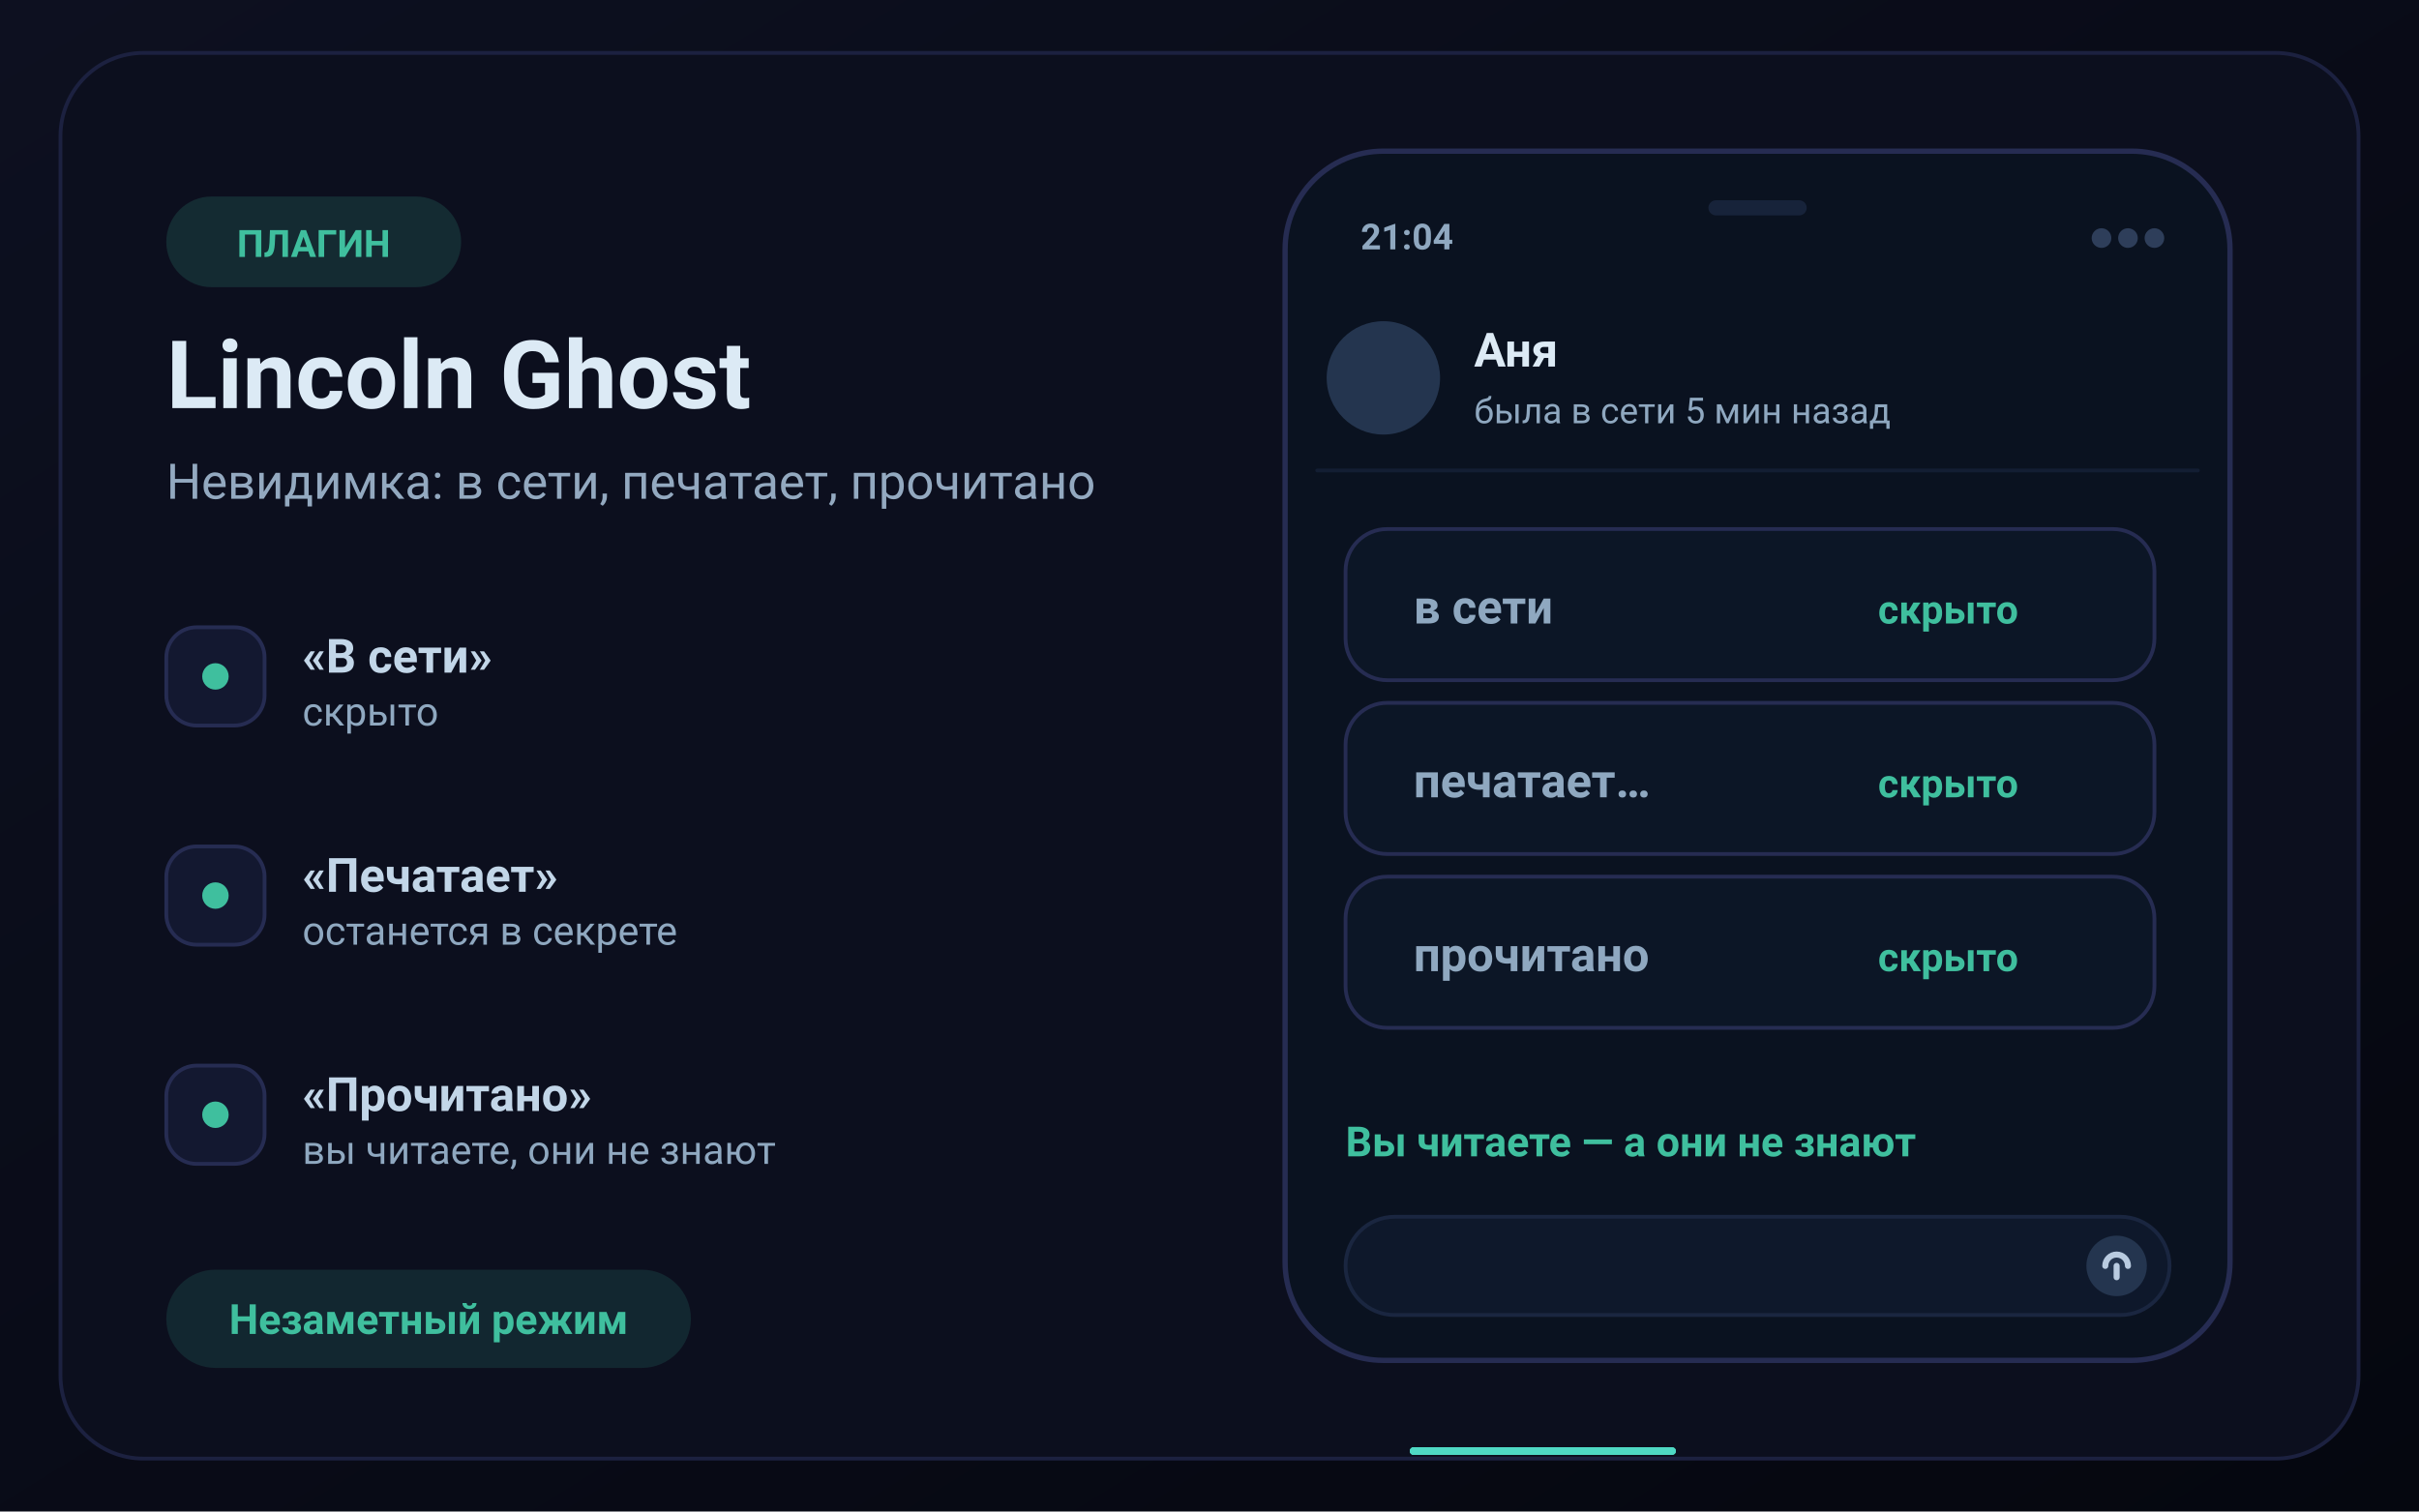
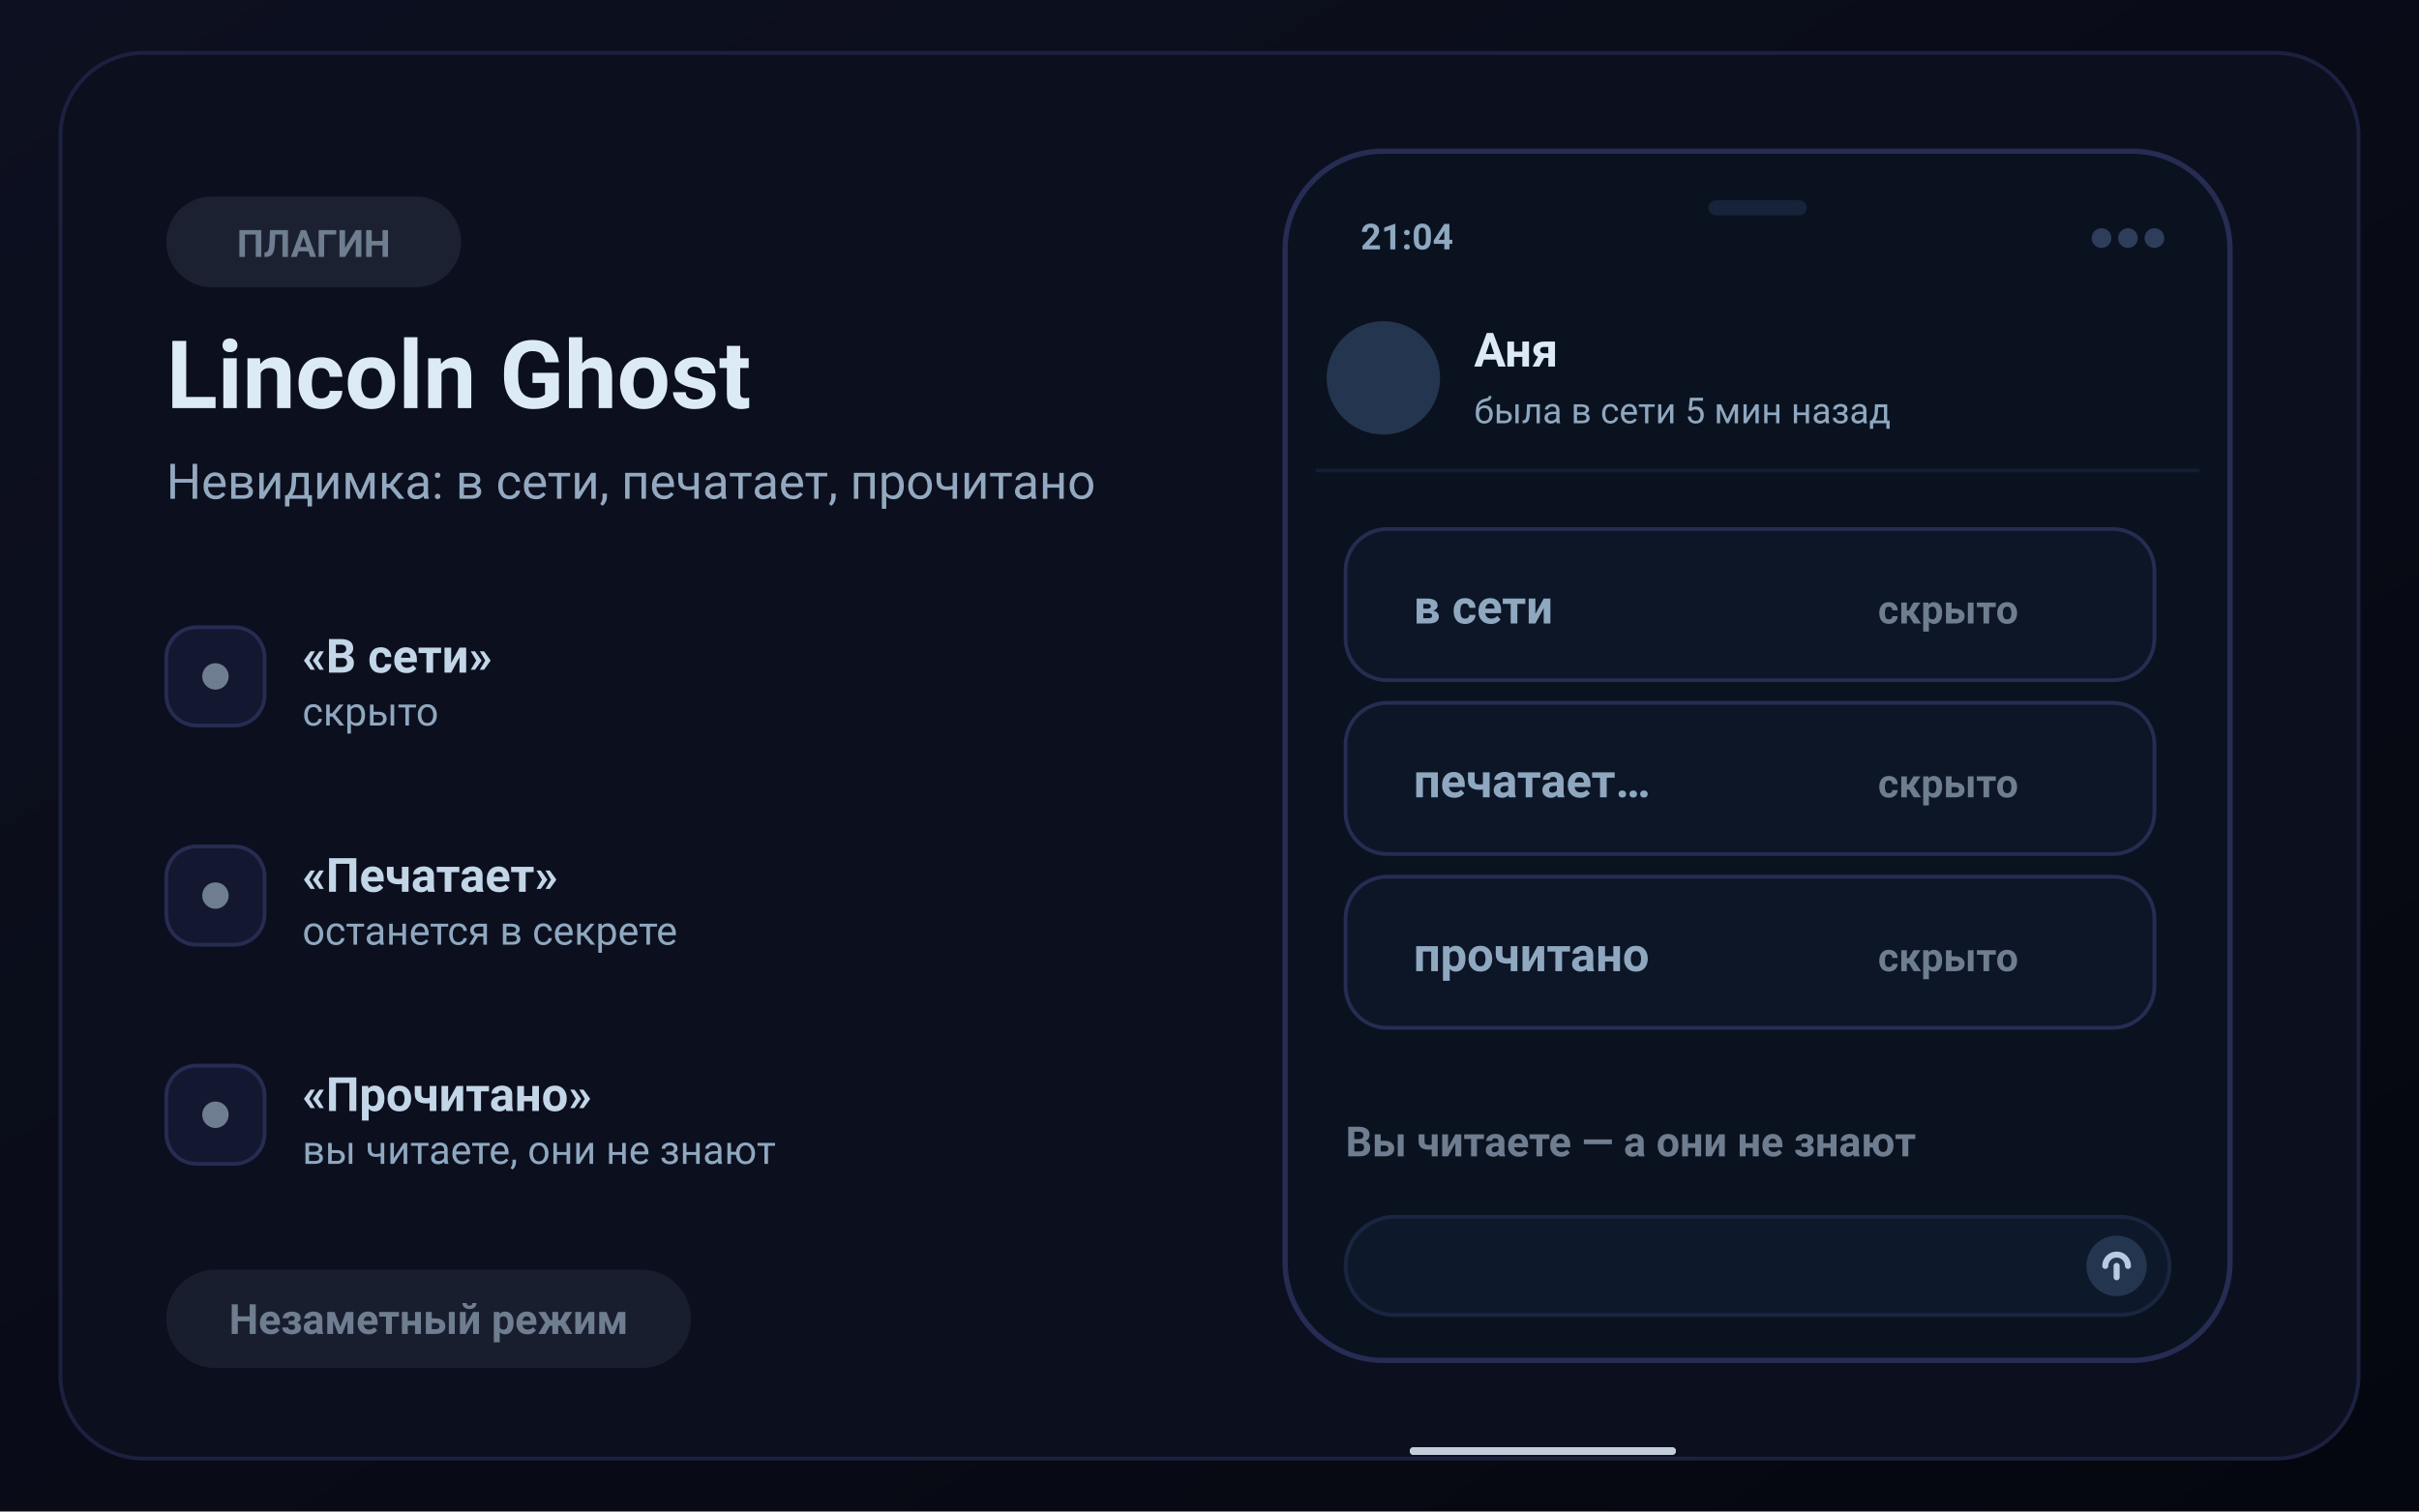
<svg xmlns="http://www.w3.org/2000/svg" width="640" height="400" viewBox="0 0 640 400" font-family="'Segoe UI', Roboto, system-ui, sans-serif">
  <defs>
    <linearGradient id="bg" x1="0" y1="0" x2="1" y2="1">
      <stop offset="0" stop-color="#0d1020" />
      <stop offset="1" stop-color="#05070f" />
    </linearGradient>
    <linearGradient id="nft" x1="0" y1="0" x2="1" y2="1">
-       <stop offset="0" stop-color="#8FE8DC" />
-       <stop offset="1" stop-color="#1E8F83" />
+       <stop offset="0" stop-color="#d8dfe8" />
+       <stop offset="1" stop-color="#3a4454" />
    </linearGradient>
  </defs>
  <rect width="640" height="400" fill="url(#bg)" />
  <rect x="16" y="14" width="608" height="372" rx="22" fill="#0c0f1e" stroke="#1c2140" />
-   <rect x="44" y="52" width="78" height="24" rx="12" fill="#3FBF9E" fill-opacity="0.16" />
-   <text x="83" y="68" font-size="10" fill="#3FBF9E" font-weight="700" text-anchor="middle">ПЛАГИН</text>
+   <rect x="44" y="52" width="78" height="24" rx="12" fill="#6f7d90" fill-opacity="0.16" />
+   <text x="83" y="68" font-size="10" fill="#6f7d90" font-weight="700" text-anchor="middle">ПЛАГИН</text>
  <text x="44" y="108" font-size="25" fill="#DCEAF5" font-weight="700">Lincoln Ghost</text>
  <text x="44" y="132" font-size="13" fill="#93A9C0">Невидимка: в сети, печатает, прочитано</text>
  <rect x="44" y="166" width="26" height="26" rx="8" fill="#131830" stroke="#262c52" stroke-width="1" />
-   <circle cx="57" cy="179" r="3.5" fill="#3FBF9E" />
+   <circle cx="57" cy="179" r="3.5" fill="#6f7d90" />
  <text x="80" y="178" font-size="12.5" fill="#C2D6E8" font-weight="600">«В сети»</text>
  <text x="80" y="192" font-size="10.5" fill="#8FA8C0">скрыто</text>
  <rect x="44" y="224" width="26" height="26" rx="8" fill="#131830" stroke="#262c52" stroke-width="1" />
-   <circle cx="57" cy="237" r="3.5" fill="#3FBF9E" />
+   <circle cx="57" cy="237" r="3.5" fill="#6f7d90" />
  <text x="80" y="236" font-size="12.5" fill="#C2D6E8" font-weight="600">«Печатает»</text>
  <text x="80" y="250" font-size="10.5" fill="#8FA8C0">останется в секрете</text>
  <rect x="44" y="282" width="26" height="26" rx="8" fill="#131830" stroke="#262c52" stroke-width="1" />
-   <circle cx="57" cy="295" r="3.5" fill="#3FBF9E" />
+   <circle cx="57" cy="295" r="3.5" fill="#6f7d90" />
  <text x="80" y="294" font-size="12.5" fill="#C2D6E8" font-weight="600">«Прочитано»</text>
  <text x="80" y="308" font-size="10.5" fill="#8FA8C0">вы читаете, они не знают</text>
-   <rect x="44" y="336" width="138.8" height="26" rx="13" fill="#3FBF9E" fill-opacity="0.14" />
-   <text x="113.4" y="353" font-size="11" fill="#3FBF9E" font-weight="700" text-anchor="middle">Незаметный режим</text>
+   <rect x="44" y="336" width="138.8" height="26" rx="13" fill="#6f7d90" fill-opacity="0.14" />
+   <text x="113.4" y="353" font-size="11" fill="#6f7d90" font-weight="700" text-anchor="middle">Незаметный режим</text>
  <rect x="340" y="40" width="250" height="320" rx="26" fill="#0A1220" stroke="#262c52" stroke-width="1.4" />
  <rect x="348" y="48" width="234" height="304" rx="20" fill="#0A1220" />
  <rect x="452" y="53" width="26" height="4" rx="2" fill="#17233A" />
  <text x="360" y="66" font-size="9.5" fill="#8FA8C0" font-weight="600">21:04</text>
  <circle cx="556" cy="63" r="2.6" fill="#2E3E5A" />
  <circle cx="563" cy="63" r="2.6" fill="#2E3E5A" />
  <circle cx="570" cy="63" r="2.6" fill="#2E3E5A" />
  <circle cx="366" cy="100" r="15" fill="#24354F" />
  <text x="390" y="97" font-size="12.5" fill="#DCEAF5" font-weight="700">Аня</text>
  <text x="390" y="112" font-size="9.5" fill="#8FA8C0">была в сети 5 мин назад</text>
  <rect x="348" y="124" width="234" height="1" rx="0.5" fill="#131E33" />
  <rect x="356" y="140" width="214" height="40" rx="11" fill="#0C1626" stroke="#262c52" stroke-width="1" />
  <text x="374" y="165" font-size="12.5" fill="#8FA8C0" font-weight="600">в сети</text>
-   <line x1="374" y1="384" x2="419.6" y2="384" stroke="#4FD8C4" stroke-width="2" stroke-linecap="round" />
-   <text x="534" y="165" font-size="10.5" fill="#3FBF9E" font-weight="700" text-anchor="end">скрыто</text>
+   <line x1="374" y1="384" x2="419.6" y2="384" stroke="#c2cddb" stroke-width="2" stroke-linecap="round" />
+   <text x="534" y="165" font-size="10.5" fill="#6f7d90" font-weight="700" text-anchor="end">скрыто</text>
  <rect x="356" y="186" width="214" height="40" rx="11" fill="#0C1626" stroke="#262c52" stroke-width="1" />
  <text x="374" y="211" font-size="12.5" fill="#8FA8C0" font-weight="600">печатает…</text>
-   <line x1="374" y1="384" x2="442.4" y2="384" stroke="#4FD8C4" stroke-width="2" stroke-linecap="round" />
-   <text x="534" y="211" font-size="10.5" fill="#3FBF9E" font-weight="700" text-anchor="end">скрыто</text>
+   <line x1="374" y1="384" x2="442.4" y2="384" stroke="#c2cddb" stroke-width="2" stroke-linecap="round" />
+   <text x="534" y="211" font-size="10.5" fill="#6f7d90" font-weight="700" text-anchor="end">скрыто</text>
  <rect x="356" y="232" width="214" height="40" rx="11" fill="#0C1626" stroke="#262c52" stroke-width="1" />
  <text x="374" y="257" font-size="12.5" fill="#8FA8C0" font-weight="600">прочитано</text>
-   <line x1="374" y1="384" x2="442.4" y2="384" stroke="#4FD8C4" stroke-width="2" stroke-linecap="round" />
-   <text x="534" y="257" font-size="10.5" fill="#3FBF9E" font-weight="700" text-anchor="end">скрыто</text>
-   <text x="356" y="306" font-size="11" fill="#3FBF9E" font-weight="700">Вы читаете — а они не знают</text>
+   <line x1="374" y1="384" x2="442.4" y2="384" stroke="#c2cddb" stroke-width="2" stroke-linecap="round" />
+   <text x="534" y="257" font-size="10.5" fill="#6f7d90" font-weight="700" text-anchor="end">скрыто</text>
+   <text x="356" y="306" font-size="11" fill="#6f7d90" font-weight="700">Вы читаете — а они не знают</text>
  <rect x="356" y="322" width="218" height="26" rx="13" fill="#0E182B" stroke="#1A2640" stroke-width="1" />
  <circle cx="560" cy="335" r="8" fill="#24354F" />
  <path d="M557 335 a3 3 0 0 1 6 0 M560 335 v3" stroke="#B9CBE0" stroke-width="1.6" stroke-linecap="round" fill="none" />
</svg>
